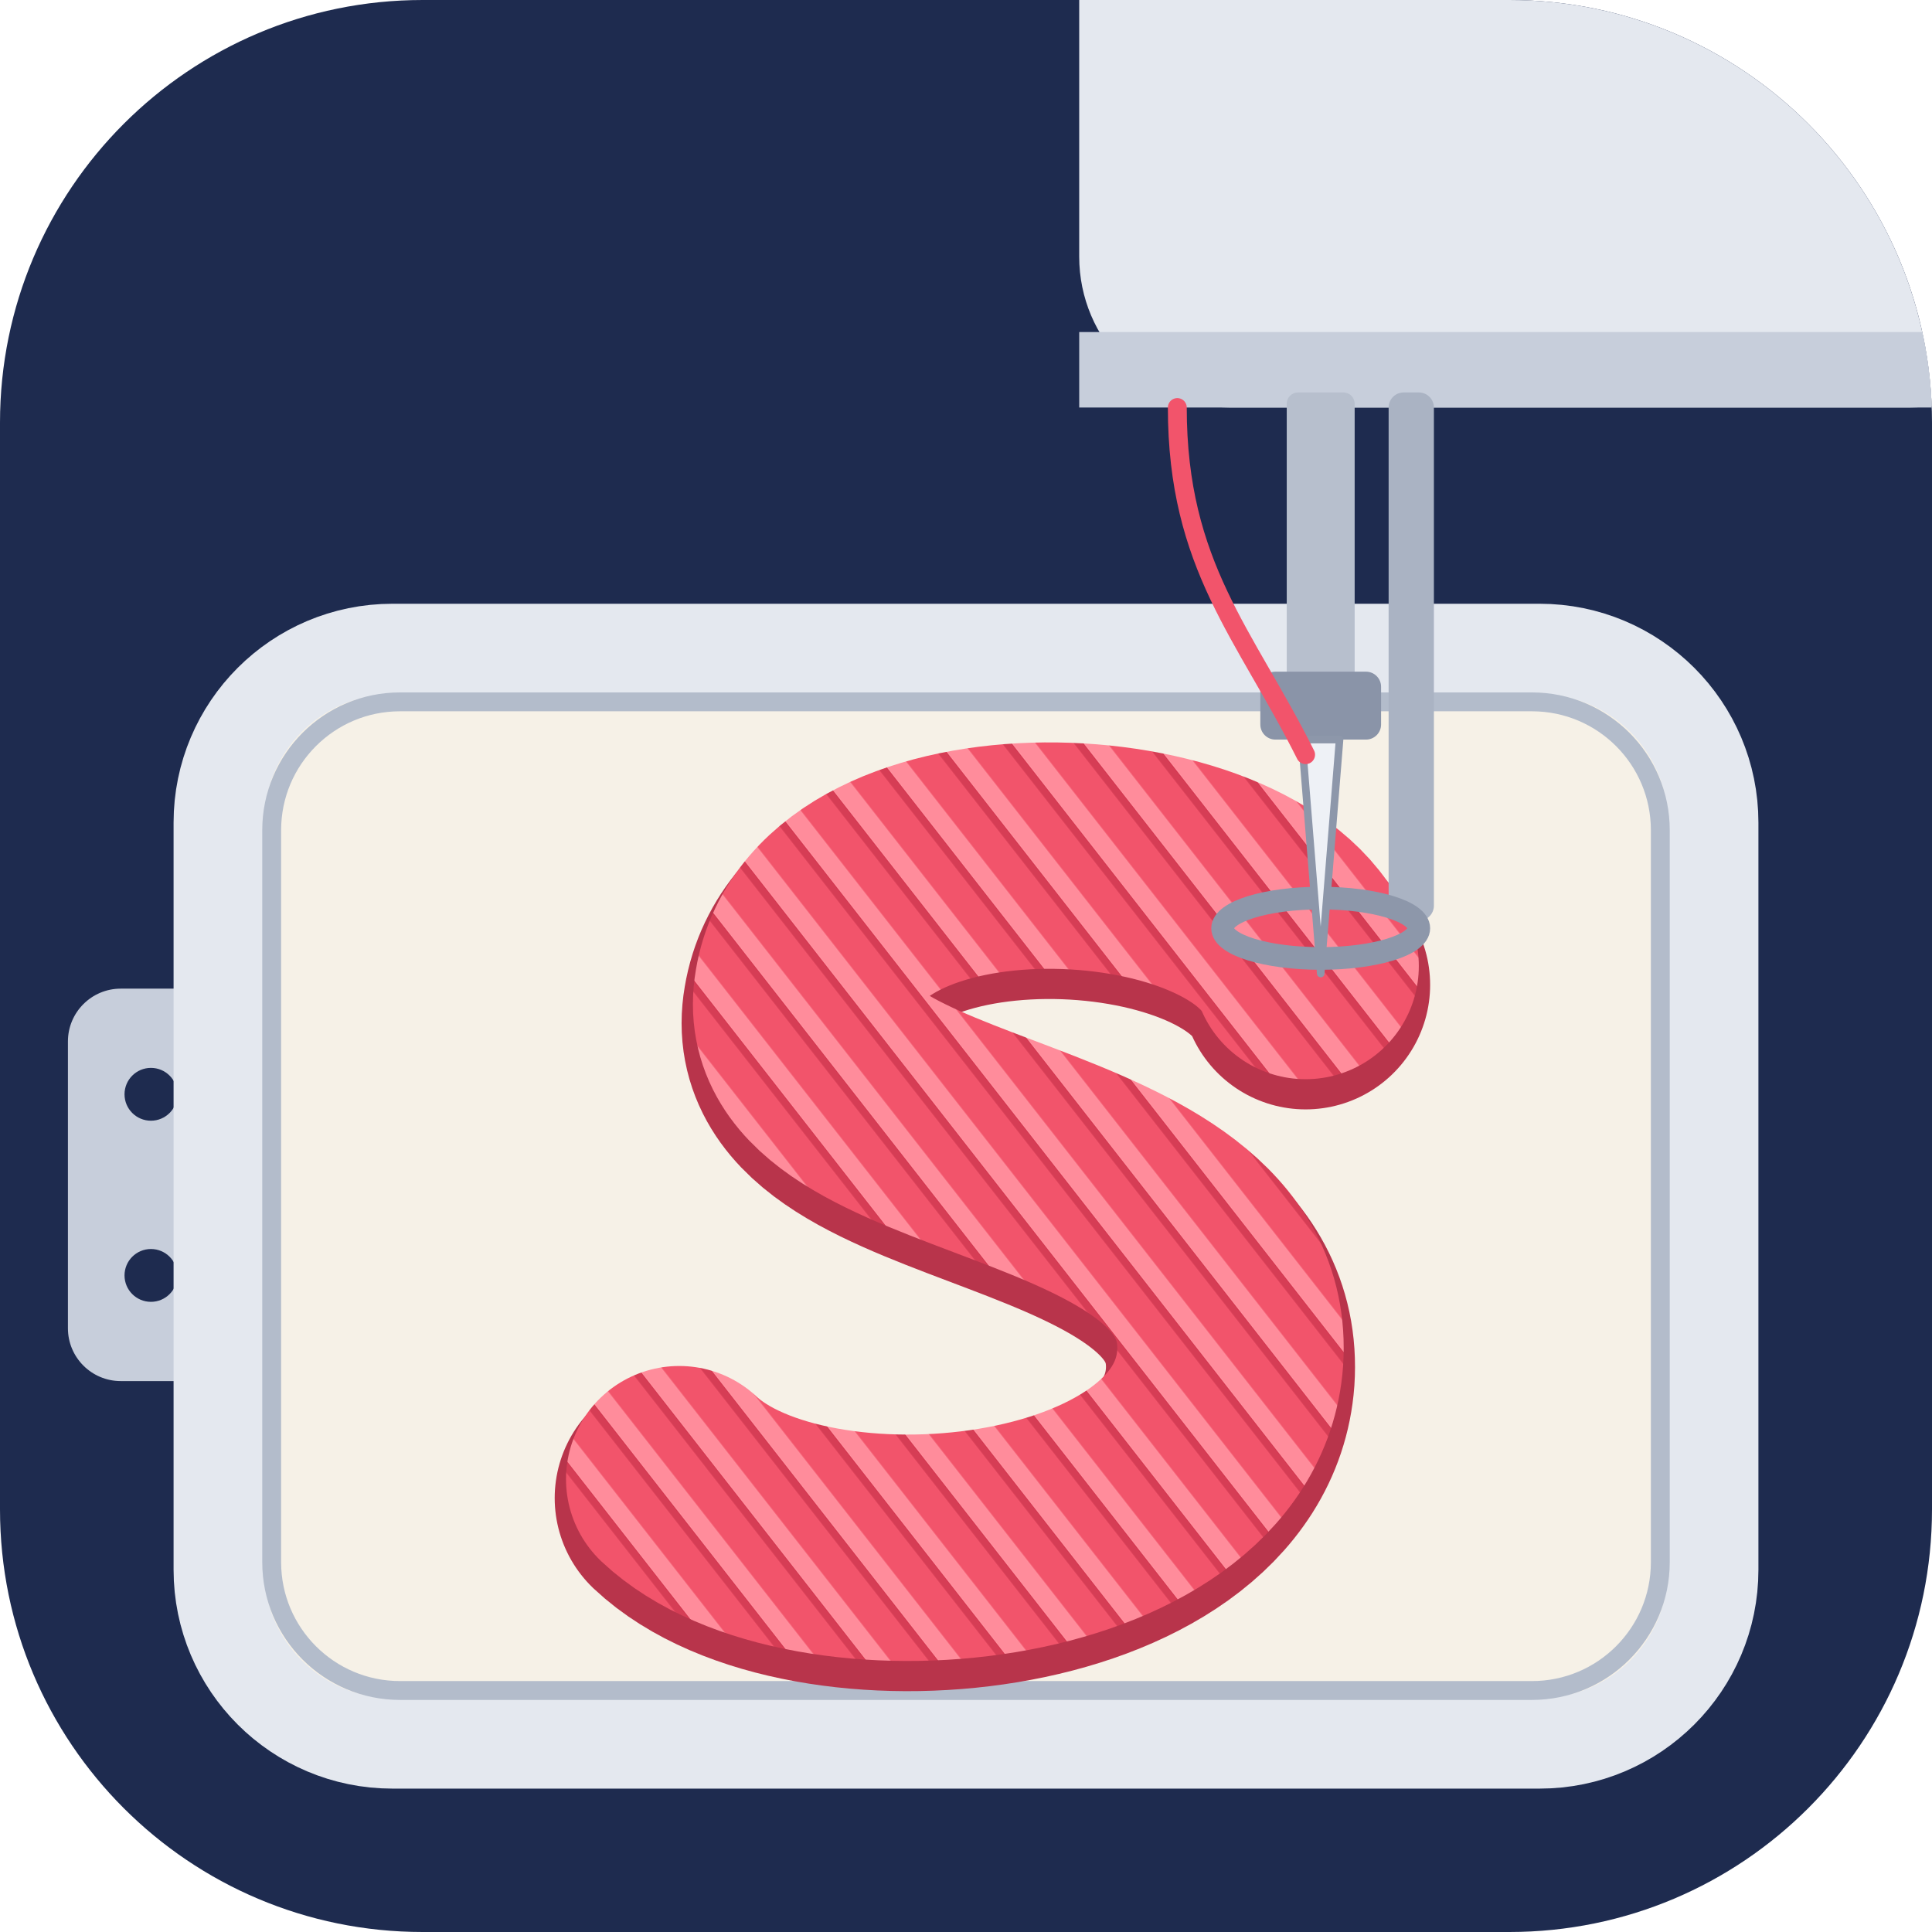
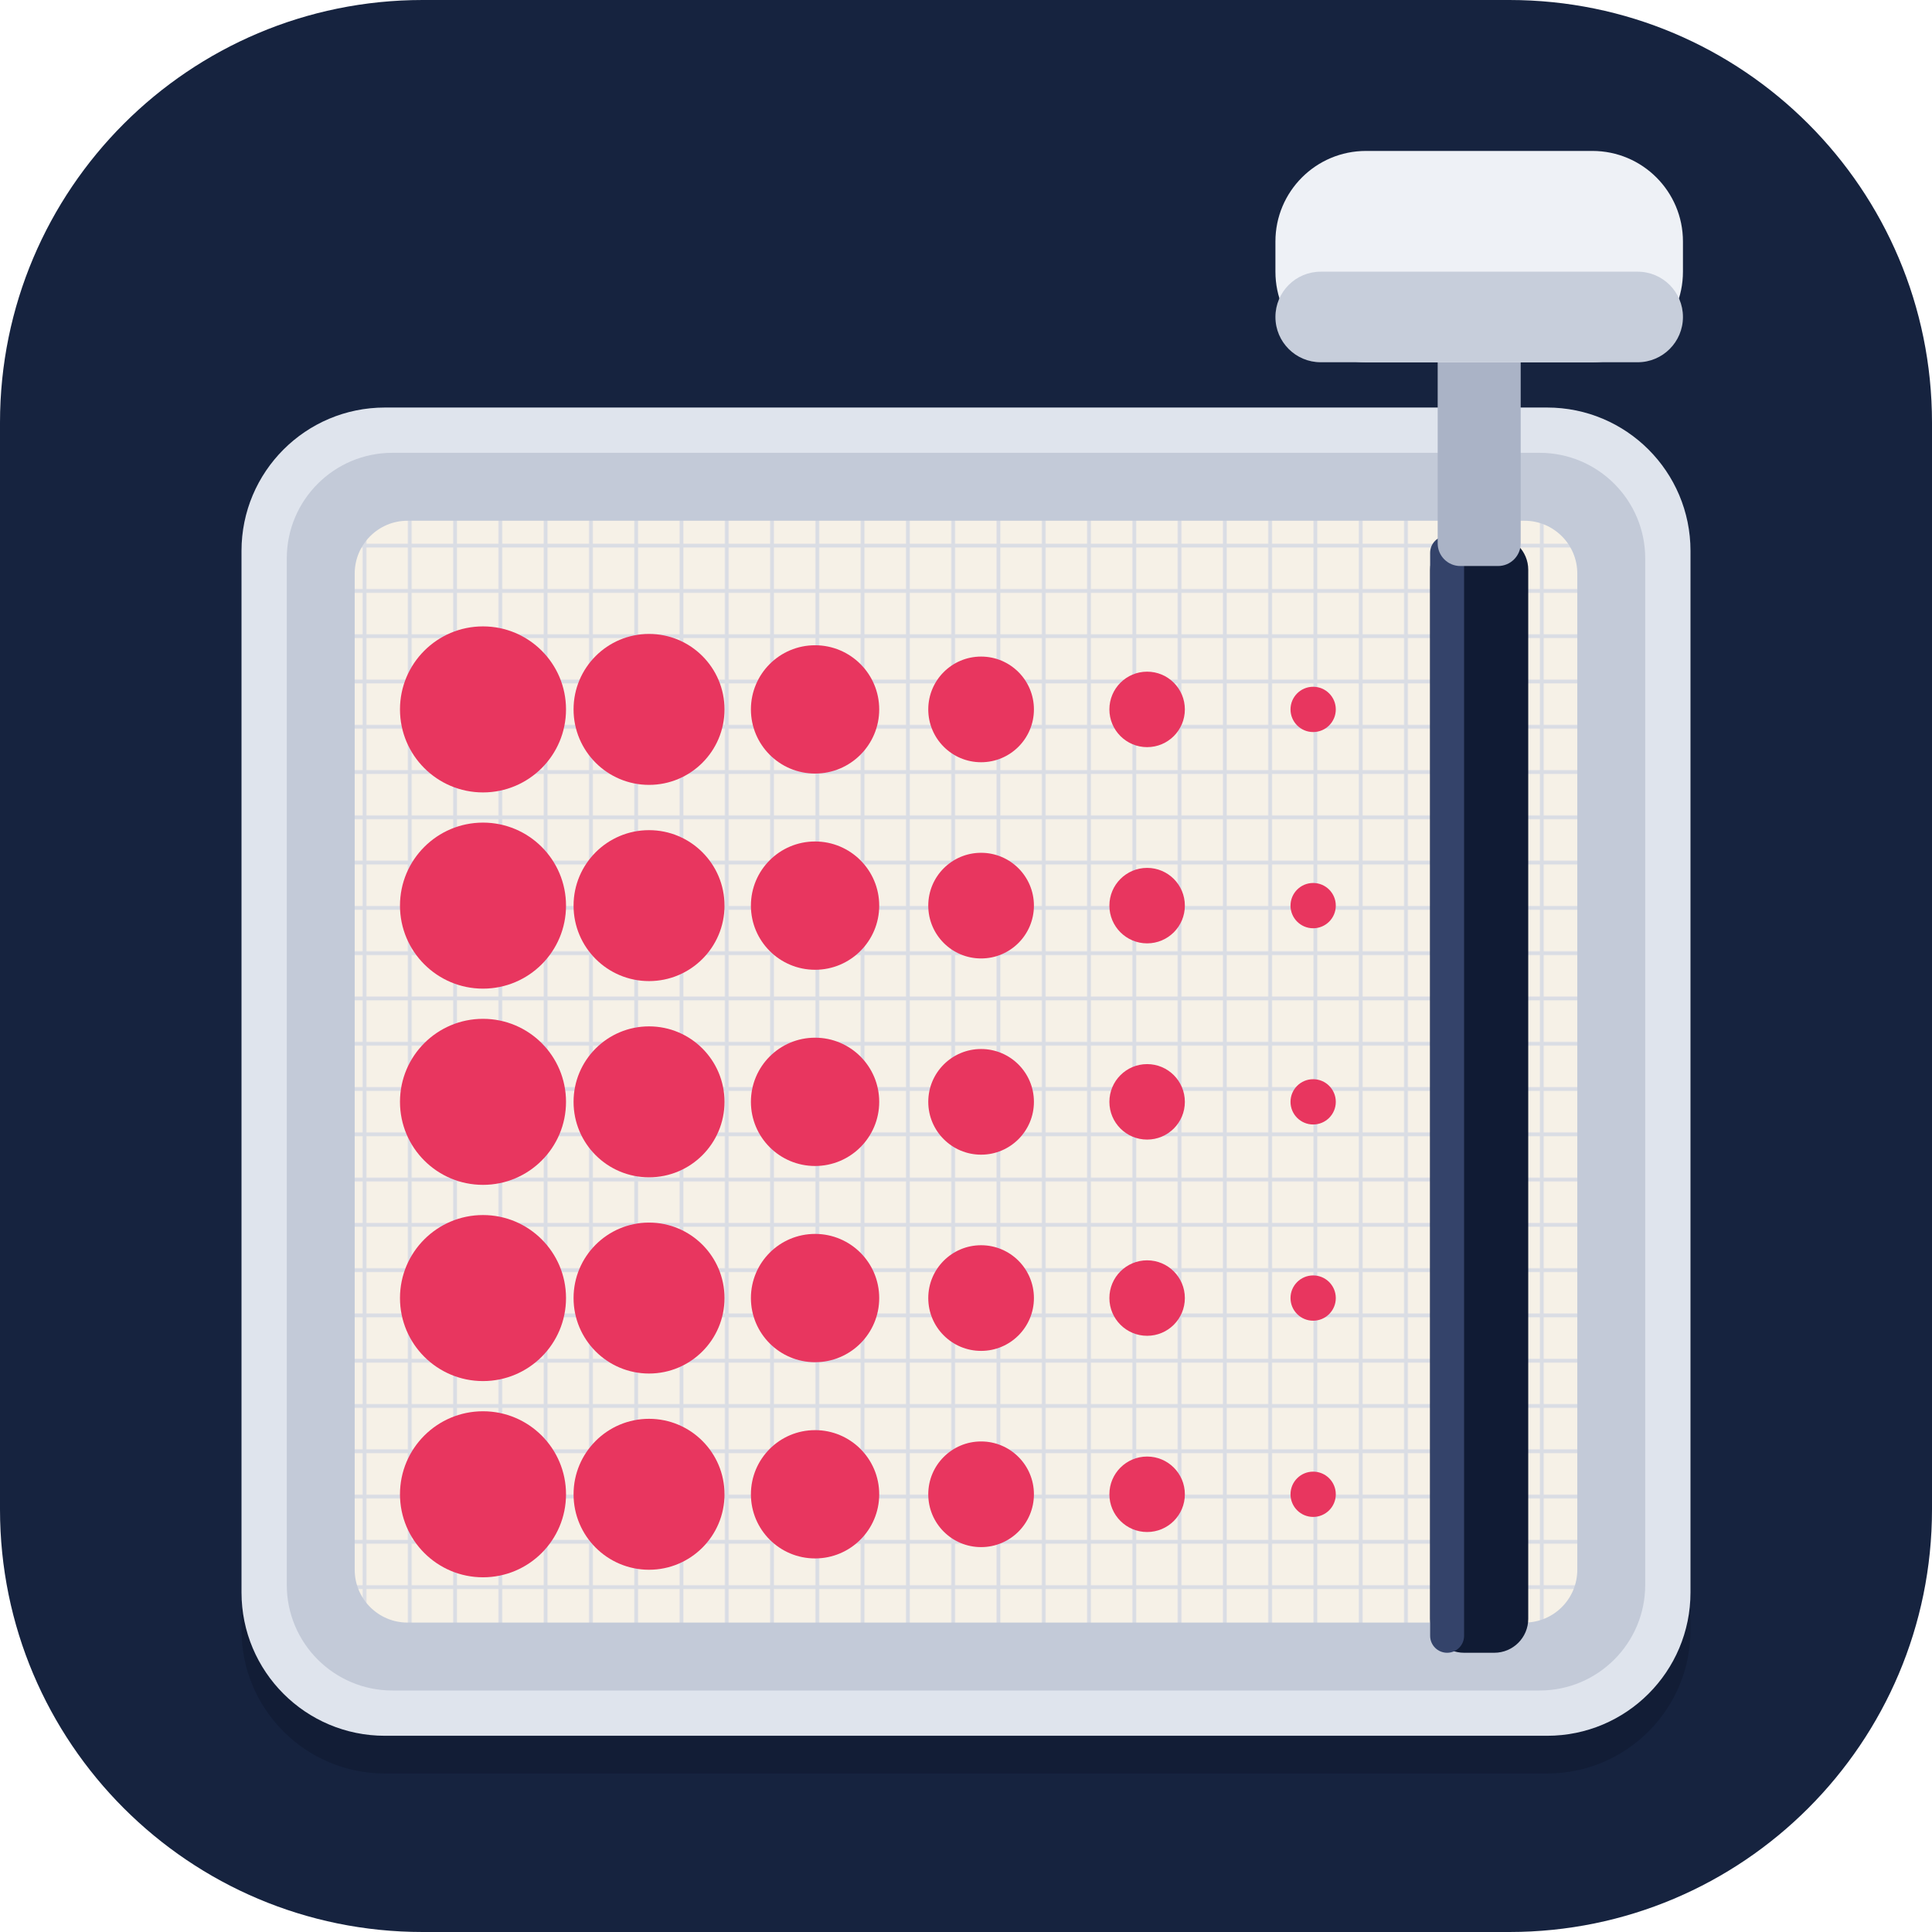
<svg xmlns="http://www.w3.org/2000/svg" viewBox="0 0 512 512">
  <defs>
    <clipPath id="tile">
      <rect width="512" height="512" rx="112" />
    </clipPath>
-     <pattern id="satin" width="15" height="15" patternUnits="userSpaceOnUse" patternTransform="rotate(-38)">
-       <rect width="15" height="15" fill="#f2546b" />
-       <rect width="5" height="15" fill="#ff8c9b" />
-       <rect x="13" width="2" height="15" fill="#d63d55" />
+     <pattern id="mesh" width="12" height="12" patternUnits="userSpaceOnUse">
+       <rect width="12" height="12" fill="#f6f1e7" />
+       <path d="M 0 0.6 H 12 M 0.6 0 V 12" stroke="#dadde4" stroke-width="1" fill="none" />
    </pattern>
  </defs>
  <g clip-path="url(#tile)">
-     <rect width="512" height="512" fill="#1e2b4f" />
-     <rect x="18" y="262" width="62" height="104" rx="14" fill="#c7cedb" />
-     <circle cx="40" cy="290" r="7" fill="#1e2b4f" />
-     <circle cx="40" cy="338" r="7" fill="#1e2b4f" />
-     <rect x="58" y="172" width="396" height="290" rx="46" fill="#f6f1e7" stroke="#e4e8ef" stroke-width="24" />
-     <rect x="72" y="186" width="368" height="262" rx="34" fill="none" stroke="#b3bccb" stroke-width="5" />
-     <path d="M 346 256 C 330 218, 222 214, 214 262 C 206 308, 330 300, 326 360 C 322 414, 214 424, 180 392" fill="none" stroke="#b8344b" stroke-width="66" stroke-linecap="round" transform="translate(0 5)" />
-     <path d="M 346 256 C 330 218, 222 214, 214 262 C 206 308, 330 300, 326 360 C 322 414, 214 424, 180 392" fill="none" stroke="url(#satin)" stroke-width="60" stroke-linecap="round" />
-     <rect x="286" y="-60" width="260" height="168" rx="40" fill="#e4e8ef" />
-     <rect x="286" y="88" width="260" height="20" fill="#c7cedb" />
-     <rect x="368" y="104" width="12" height="140" rx="4" fill="#aab3c3" />
-     <ellipse cx="350" cy="246" rx="26" ry="8" fill="none" stroke="#8d97aa" stroke-width="6" />
-     <rect x="341" y="104" width="18" height="78" rx="3" fill="#b7bfcd" />
-     <rect x="334" y="178" width="32" height="18" rx="4" fill="#8a94a8" />
-     <path d="M 345 196 L 355 196 L 350 258 Z" fill="#eef1f6" stroke="#8d97aa" stroke-width="2" stroke-linejoin="round" />
-     <path d="M 312 108 C 312 150, 330 168, 346 200" fill="none" stroke="#f2546b" stroke-width="5" stroke-linecap="round" />
+     <rect width="512" height="512" fill="#16233f" />
+     <rect x="64" y="108" width="384" height="352" rx="38" fill="#0e1830" opacity="0.55" transform="translate(0 10)" />
+     <rect x="64" y="108" width="384" height="352" rx="38" fill="#dfe4ed" />
+     <rect x="76" y="120" width="360" height="328" rx="28" fill="#c3cad8" />
+     <rect x="94" y="138" width="324" height="292" rx="14" fill="url(#mesh)" />
+     <g fill="#e8365f">
+       <circle cx="128" cy="188" r="22" />
+       <circle cx="128" cy="240" r="22" />
+       <circle cx="128" cy="292" r="22" />
+       <circle cx="128" cy="344" r="22" />
+       <circle cx="128" cy="396" r="22" />
+       <circle cx="172" cy="188" r="20" />
+       <circle cx="172" cy="240" r="20" />
+       <circle cx="172" cy="292" r="20" />
+       <circle cx="172" cy="344" r="20" />
+       <circle cx="172" cy="396" r="20" />
+       <circle cx="216" cy="188" r="17" />
+       <circle cx="216" cy="240" r="17" />
+       <circle cx="216" cy="292" r="17" />
+       <circle cx="216" cy="344" r="17" />
+       <circle cx="216" cy="396" r="17" />
+       <circle cx="260" cy="188" r="14" />
+       <circle cx="260" cy="240" r="14" />
+       <circle cx="260" cy="292" r="14" />
+       <circle cx="260" cy="344" r="14" />
+       <circle cx="260" cy="396" r="14" />
+       <circle cx="304" cy="188" r="10" />
+       <circle cx="304" cy="240" r="10" />
+       <circle cx="304" cy="292" r="10" />
+       <circle cx="304" cy="344" r="10" />
+       <circle cx="304" cy="396" r="10" />
+       <circle cx="348" cy="188" r="6" />
+       <circle cx="348" cy="240" r="6" />
+       <circle cx="348" cy="292" r="6" />
+       <circle cx="348" cy="344" r="6" />
+       <circle cx="348" cy="396" r="6" />
+     </g>
+     <rect x="379" y="142" width="26" height="296" rx="9" fill="#101b34" />
+     <rect x="379" y="142" width="9" height="296" rx="4.5" fill="#34436a" />
+     <rect x="381" y="86" width="22" height="64" rx="6" fill="#aab3c6" />
+     <rect x="338" y="40" width="108" height="56" rx="24" fill="#eef1f6" />
+     <rect x="338" y="72" width="108" height="24" rx="12" fill="#c7cedb" />
  </g>
</svg>
